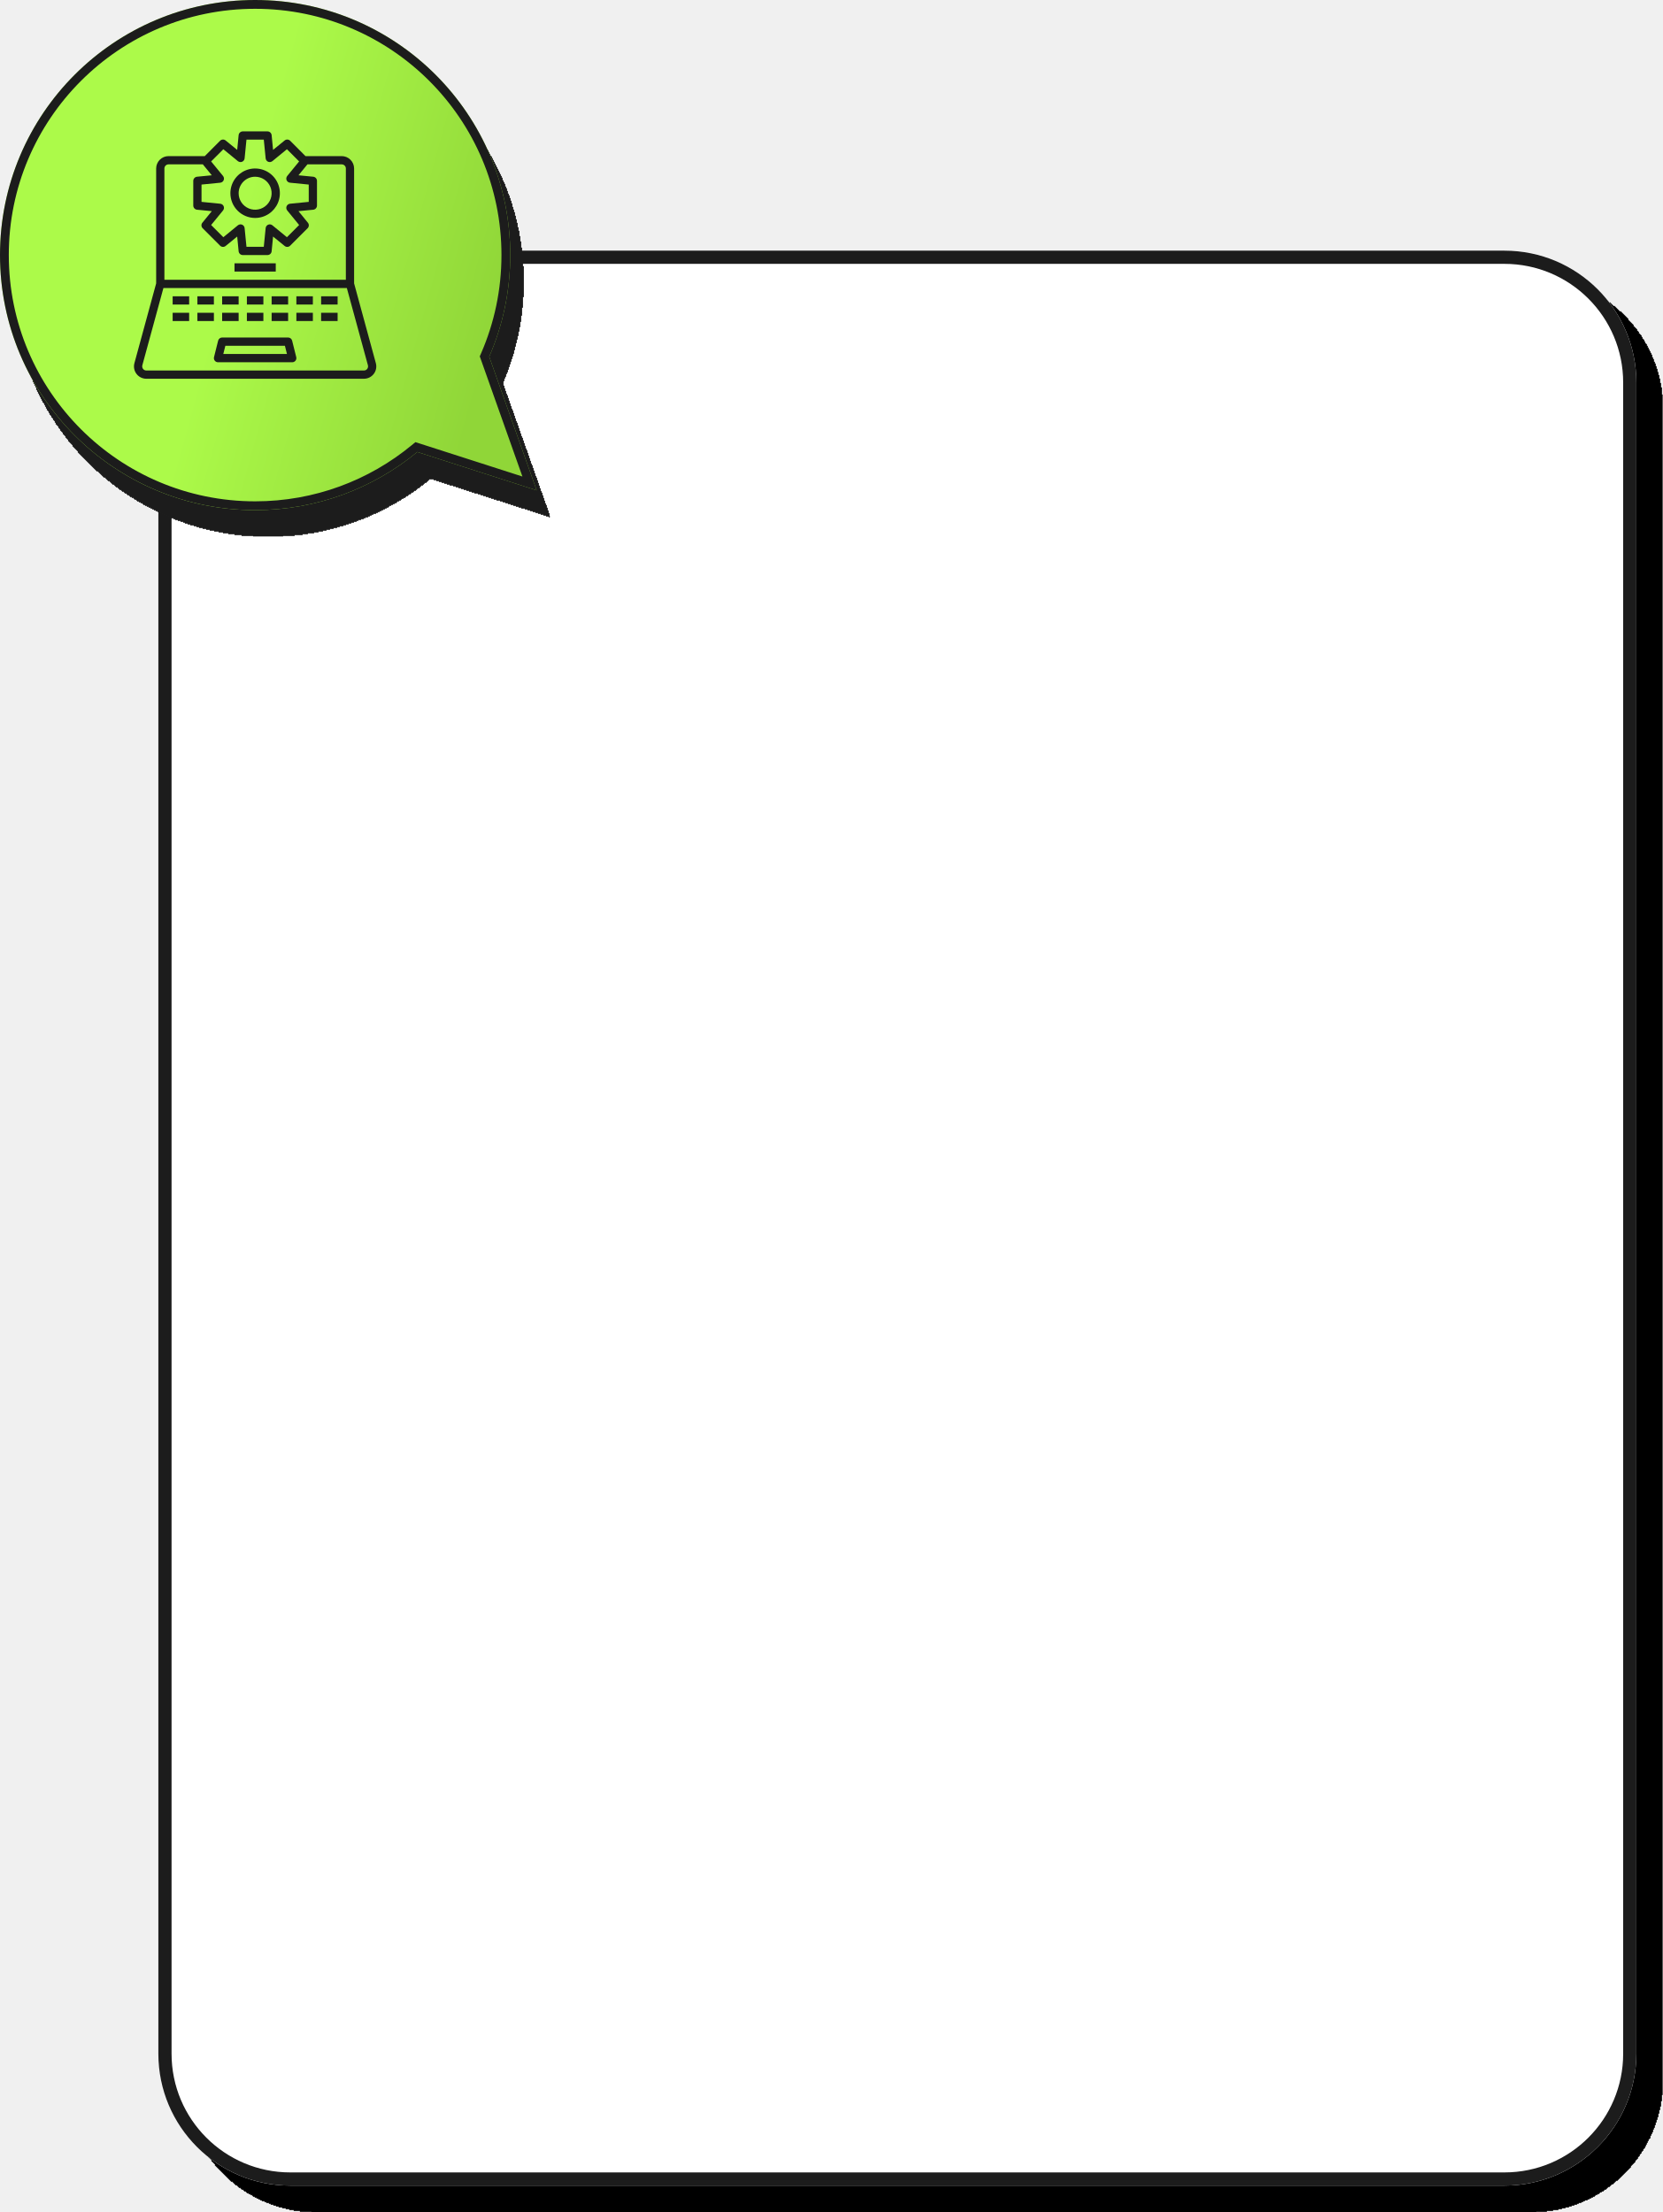
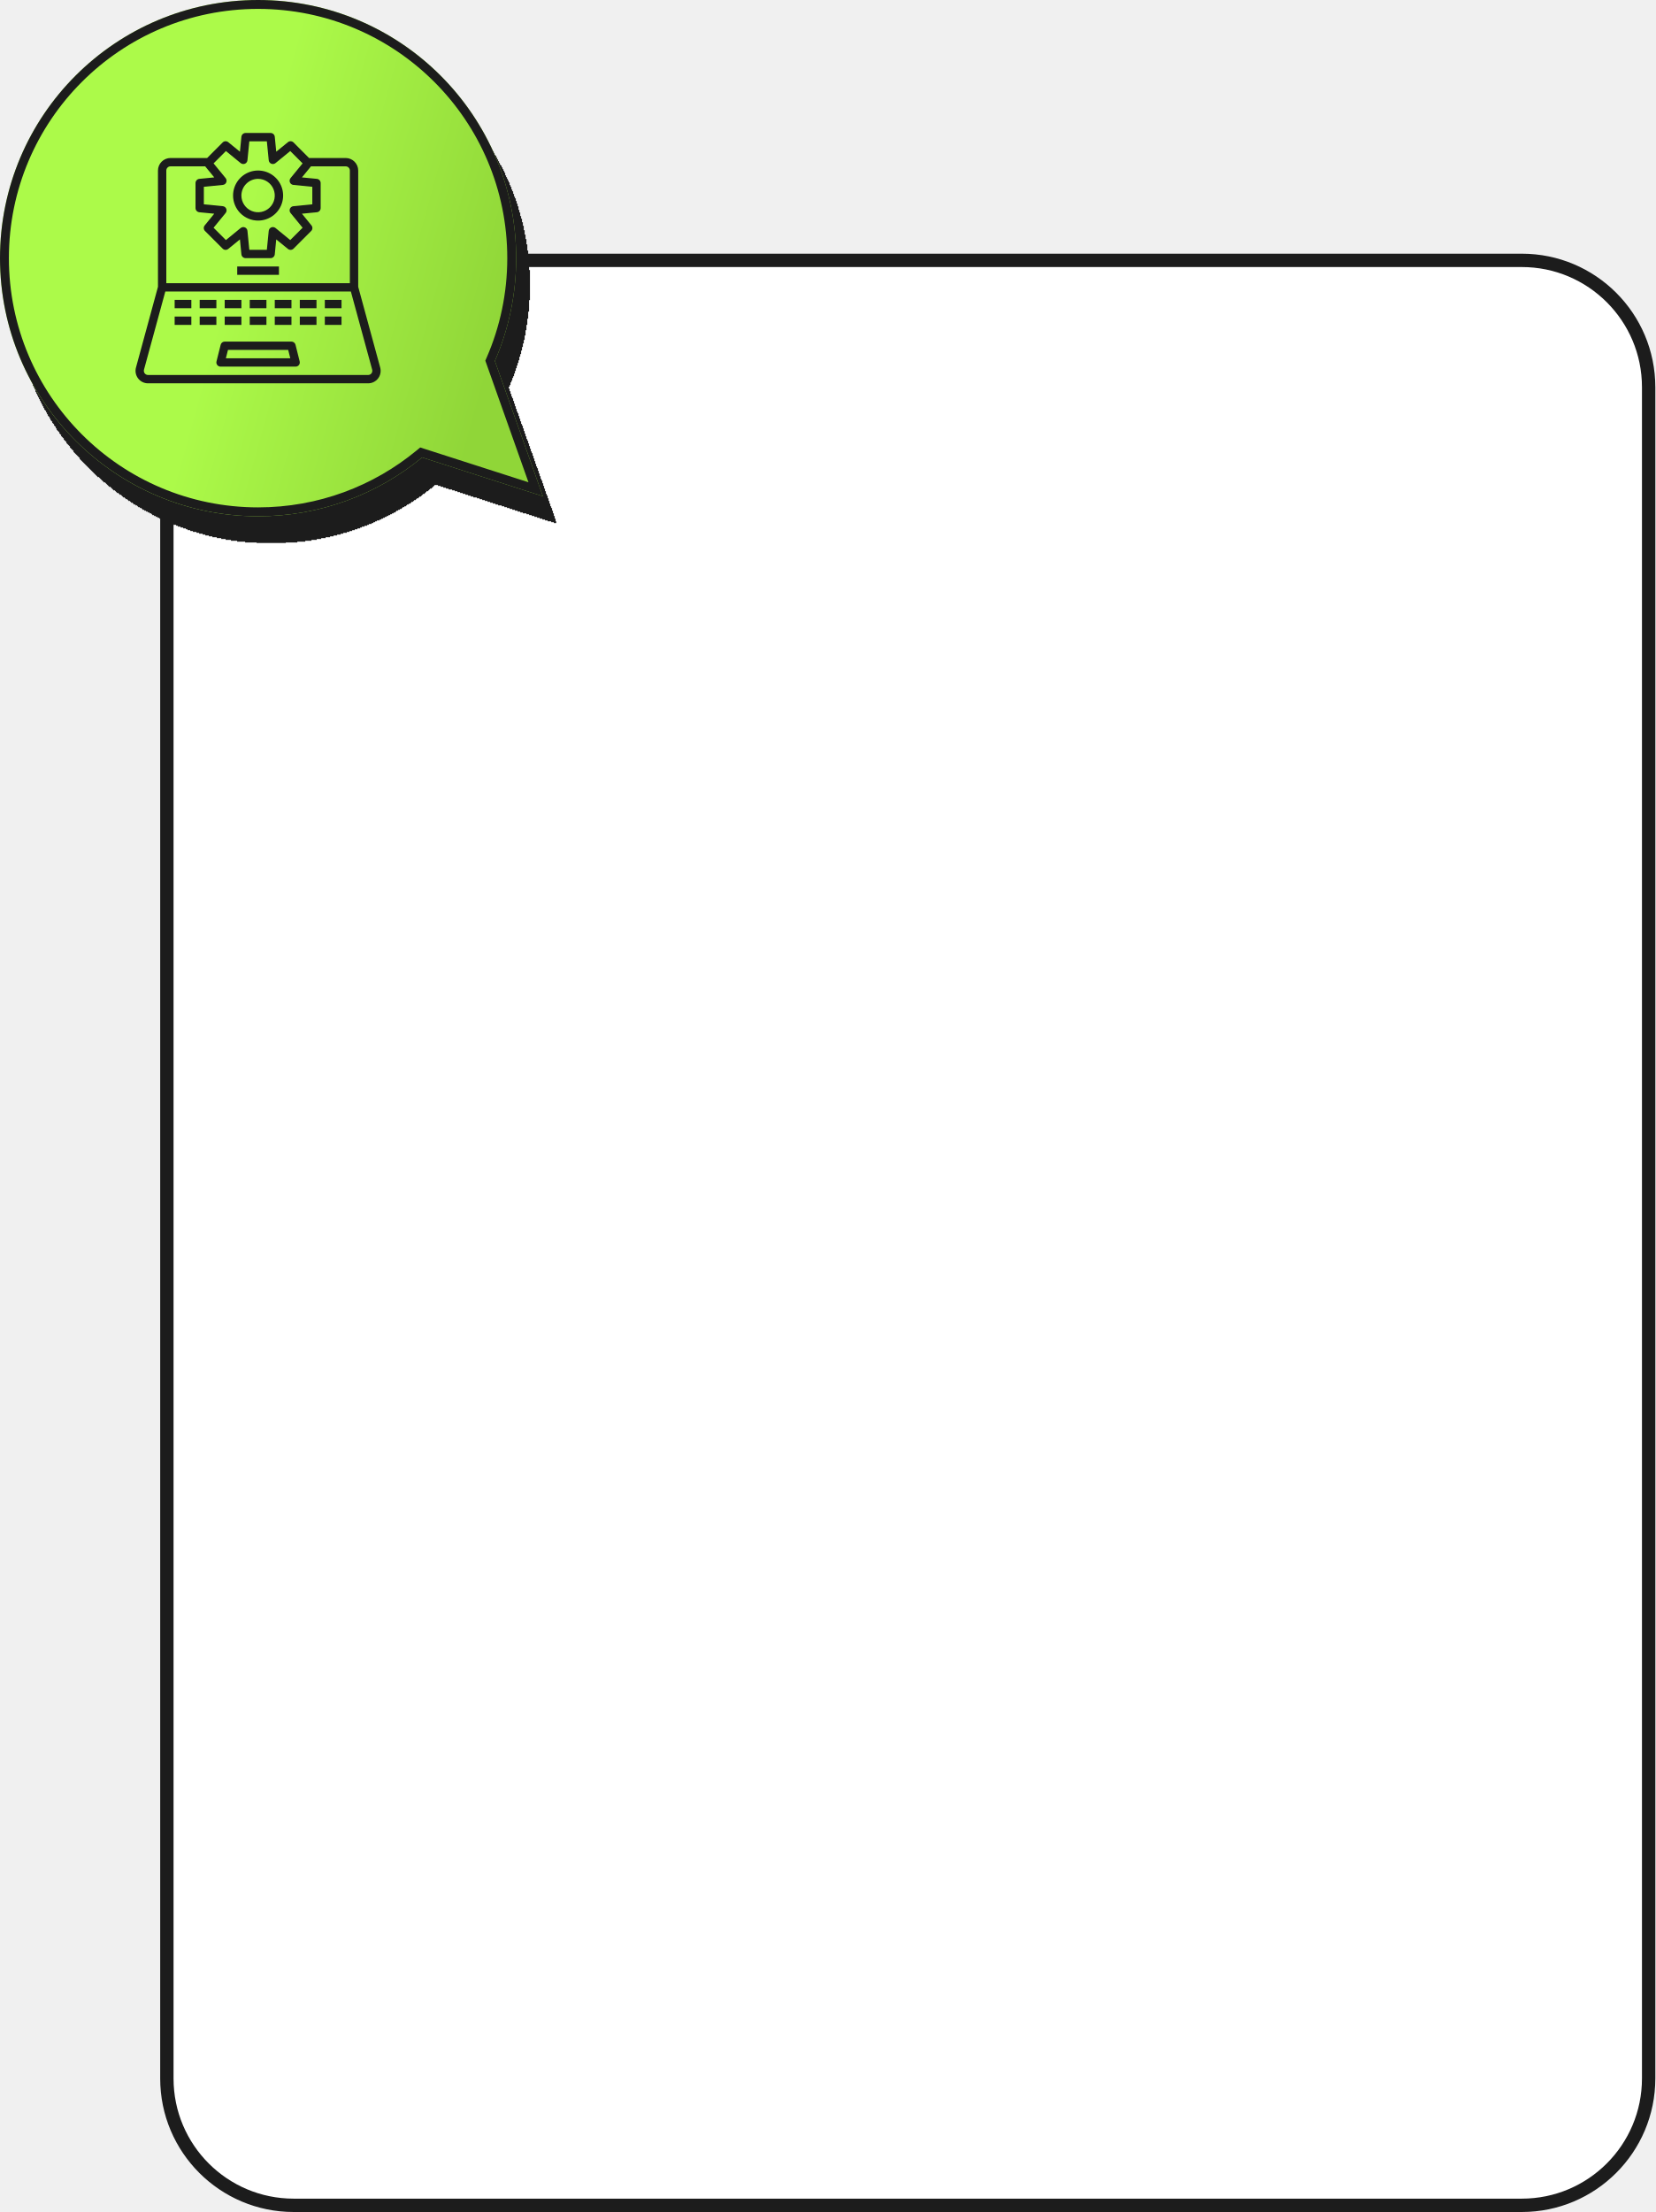
- <svg xmlns="http://www.w3.org/2000/svg" width="378" height="503" viewBox="0 0 378 503" fill="none">
-   <g filter="url(#filter0_d_42_746)">
-     <rect x="36" y="57" width="336" height="440" rx="30" fill="white" />
-     <rect x="37.5" y="58.5" width="333" height="437" rx="28.5" stroke="#1C1C1C" stroke-width="3" />
-   </g>
-   <g filter="url(#filter1_d_42_746)">
-     <mask id="path-3-inside-1_42_746" fill="white">
+ <svg xmlns="http://www.w3.org/2000/svg" width="372" height="497" viewBox="0 0 372 497" fill="none">
+   <rect x="37.5" y="58.5" width="333" height="437" rx="28.5" fill="white" stroke="#1C1C1C" stroke-width="3" />
+   <g filter="url(#filter0_d_1_613)">
+     <mask id="path-2-inside-1_1_613" fill="white">
      <path fill-rule="evenodd" clip-rule="evenodd" d="M111.215 81.106C114.293 74.026 116 66.212 116 58C116 25.968 90.032 0 58 0C25.968 0 0 25.968 0 58C0 90.032 25.968 116 58 116C72.001 116 84.844 111.039 94.866 102.778L122 111.5L111.215 81.106Z" />
    </mask>
-     <path fill-rule="evenodd" clip-rule="evenodd" d="M111.215 81.106C114.293 74.026 116 66.212 116 58C116 25.968 90.032 0 58 0C25.968 0 0 25.968 0 58C0 90.032 25.968 116 58 116C72.001 116 84.844 111.039 94.866 102.778L122 111.5L111.215 81.106Z" fill="url(#paint0_linear_42_746)" />
-     <path d="M111.215 81.106L109.381 80.308L109.066 81.031L109.33 81.775L111.215 81.106ZM94.866 102.778L95.478 100.874L94.437 100.54L93.594 101.235L94.866 102.778ZM122 111.5L121.388 113.404L125.237 114.641L123.885 110.831L122 111.5ZM114 58C114 65.933 112.352 73.475 109.381 80.308L113.049 81.903C116.235 74.577 118 66.492 118 58H114ZM58 2C88.928 2 114 27.072 114 58H118C118 24.863 91.137 -2 58 -2V2ZM2 58C2 27.072 27.072 2 58 2V-2C24.863 -2 -2 24.863 -2 58H2ZM58 114C27.072 114 2 88.928 2 58H-2C-2 91.137 24.863 118 58 118V114ZM93.594 101.235C83.917 109.211 71.52 114 58 114V118C72.482 118 85.771 112.866 96.138 104.322L93.594 101.235ZM94.254 104.682L121.388 113.404L122.612 109.596L95.478 100.874L94.254 104.682ZM123.885 110.831L113.1 80.437L109.33 81.775L120.115 112.169L123.885 110.831Z" fill="#1C1C1C" mask="url(#path-3-inside-1_42_746)" />
+     <path fill-rule="evenodd" clip-rule="evenodd" d="M111.215 81.106C114.293 74.026 116 66.212 116 58C116 25.968 90.032 0 58 0C25.968 0 0 25.968 0 58C0 90.032 25.968 116 58 116C72.001 116 84.844 111.039 94.866 102.778L122 111.5L111.215 81.106Z" fill="url(#paint0_linear_1_613)" />
+     <path d="M111.215 81.106L109.381 80.308L109.066 81.031L109.33 81.775L111.215 81.106ZM94.866 102.778L95.478 100.874L94.437 100.54L93.594 101.235L94.866 102.778ZM122 111.5L121.388 113.404L125.237 114.641L123.885 110.831L122 111.5ZM114 58C114 65.933 112.352 73.475 109.381 80.308L113.049 81.903C116.235 74.577 118 66.492 118 58H114ZM58 2C88.928 2 114 27.072 114 58H118C118 24.863 91.137 -2 58 -2V2ZM2 58C2 27.072 27.072 2 58 2V-2C24.863 -2 -2 24.863 -2 58H2ZM58 114C27.072 114 2 88.928 2 58H-2C-2 91.137 24.863 118 58 118V114ZM93.594 101.235C83.917 109.211 71.52 114 58 114V118C72.482 118 85.771 112.866 96.138 104.322L93.594 101.235ZM94.254 104.682L121.388 113.404L122.612 109.596L95.478 100.874L94.254 104.682ZM123.885 110.831L113.1 80.437L109.33 81.775L120.115 112.169L123.885 110.831Z" fill="#1C1C1C" mask="url(#path-2-inside-1_1_613)" />
  </g>
-   <path d="M85.441 82.572L80.5 64.441V38.312C80.498 37.567 80.201 36.853 79.674 36.326C79.147 35.799 78.433 35.502 77.688 35.5H69.447L65.96 32.003C65.794 31.84 65.574 31.744 65.342 31.733C65.11 31.723 64.882 31.799 64.703 31.947L62.078 34.084L61.75 30.719C61.724 30.488 61.614 30.275 61.441 30.119C61.269 29.964 61.045 29.877 60.813 29.875H55.188C54.955 29.877 54.732 29.964 54.559 30.119C54.386 30.275 54.276 30.488 54.25 30.719L53.922 34.084L51.297 31.947C51.118 31.799 50.89 31.723 50.658 31.733C50.426 31.744 50.206 31.84 50.041 32.003L46.553 35.5H38.313C37.567 35.502 36.853 35.799 36.326 36.326C35.799 36.853 35.502 37.567 35.5 38.312V64.441L30.559 82.572C30.444 82.989 30.426 83.427 30.508 83.852C30.589 84.277 30.768 84.678 31.031 85.022C31.293 85.366 31.632 85.645 32.02 85.836C32.409 86.028 32.836 86.126 33.269 86.125H82.731C83.164 86.126 83.592 86.028 83.98 85.836C84.368 85.645 84.707 85.366 84.969 85.022C85.232 84.678 85.411 84.277 85.493 83.852C85.575 83.427 85.557 82.989 85.441 82.572ZM50.772 33.934L54.081 36.644C54.214 36.75 54.372 36.819 54.54 36.844C54.709 36.869 54.88 36.848 55.038 36.784C55.194 36.718 55.33 36.611 55.431 36.474C55.531 36.337 55.593 36.175 55.609 36.006L56.031 31.75H59.969L60.391 36.006C60.407 36.175 60.469 36.337 60.57 36.474C60.67 36.611 60.806 36.718 60.963 36.784C61.12 36.848 61.292 36.869 61.46 36.844C61.628 36.819 61.786 36.75 61.919 36.644L65.228 33.934L68.003 36.709L65.294 40.019C65.188 40.151 65.118 40.31 65.094 40.478C65.069 40.646 65.09 40.818 65.153 40.975C65.219 41.132 65.327 41.267 65.464 41.368C65.601 41.469 65.762 41.53 65.931 41.547L70.188 41.969V45.906L65.931 46.328C65.762 46.345 65.601 46.406 65.464 46.507C65.327 46.608 65.219 46.743 65.153 46.9C65.09 47.057 65.069 47.229 65.094 47.397C65.118 47.565 65.188 47.724 65.294 47.856L68.003 51.166L65.228 53.941L61.919 51.231C61.786 51.125 61.628 51.056 61.46 51.031C61.292 51.006 61.12 51.027 60.963 51.091C60.806 51.157 60.67 51.264 60.57 51.401C60.469 51.538 60.407 51.7 60.391 51.869L59.969 56.125H56.031L55.609 51.869C55.593 51.7 55.531 51.538 55.431 51.401C55.33 51.264 55.194 51.157 55.038 51.091C54.88 51.027 54.709 51.006 54.54 51.031C54.372 51.056 54.214 51.125 54.081 51.231L50.772 53.941L47.997 51.166L50.706 47.856C50.813 47.724 50.882 47.565 50.907 47.397C50.931 47.229 50.911 47.057 50.847 46.9C50.781 46.743 50.674 46.608 50.537 46.507C50.4 46.406 50.238 46.345 50.069 46.328L45.813 45.906V41.969L50.069 41.547C50.238 41.53 50.4 41.469 50.537 41.368C50.674 41.267 50.781 41.132 50.847 40.975C50.911 40.818 50.931 40.646 50.907 40.478C50.882 40.31 50.813 40.151 50.706 40.019L47.997 36.709L50.772 33.934ZM37.375 38.312C37.375 38.064 37.474 37.825 37.65 37.65C37.826 37.474 38.064 37.375 38.313 37.375H46.113L48.147 39.859L44.781 40.188C44.551 40.214 44.337 40.324 44.182 40.496C44.026 40.669 43.94 40.893 43.938 41.125V46.75C43.94 46.982 44.026 47.206 44.182 47.379C44.337 47.551 44.551 47.661 44.781 47.688L48.147 48.016L46.01 50.641C45.862 50.82 45.785 51.047 45.796 51.28C45.806 51.512 45.902 51.732 46.066 51.897L50.041 55.872C50.206 56.035 50.426 56.132 50.658 56.142C50.89 56.152 51.118 56.076 51.297 55.928L53.922 53.791L54.25 57.156C54.276 57.387 54.386 57.6 54.559 57.756C54.732 57.911 54.955 57.998 55.188 58H60.813C61.045 57.998 61.269 57.911 61.441 57.756C61.614 57.6 61.724 57.387 61.75 57.156L62.078 53.791L64.703 55.928C64.882 56.076 65.11 56.152 65.342 56.142C65.574 56.132 65.794 56.035 65.96 55.872L69.934 51.897C70.098 51.732 70.194 51.512 70.204 51.28C70.215 51.047 70.139 50.82 69.991 50.641L67.853 48.016L71.219 47.688C71.45 47.661 71.663 47.551 71.818 47.379C71.974 47.206 72.061 46.982 72.063 46.75V41.125C72.061 40.893 71.974 40.669 71.818 40.496C71.663 40.324 71.45 40.214 71.219 40.188L67.853 39.859L69.888 37.375H77.688C77.936 37.375 78.175 37.474 78.351 37.65C78.526 37.825 78.625 38.064 78.625 38.312V63.625H37.375V38.312ZM83.481 83.884C83.394 84 83.28 84.093 83.15 84.156C83.02 84.22 82.876 84.252 82.731 84.25H33.269C33.124 84.252 32.981 84.22 32.85 84.156C32.72 84.093 32.607 84 32.519 83.884C32.431 83.768 32.371 83.633 32.344 83.49C32.316 83.347 32.322 83.2 32.359 83.059L37.15 65.5H78.85L83.641 83.059C83.679 83.2 83.684 83.347 83.657 83.49C83.629 83.633 83.569 83.768 83.481 83.884Z" fill="#1C1C1C" />
+   <path d="M85.441 82.572L80.5 64.441V38.312C80.498 37.567 80.201 36.853 79.674 36.326C79.147 35.799 78.433 35.502 77.687 35.5H69.447L65.959 32.003C65.794 31.84 65.574 31.744 65.342 31.733C65.11 31.723 64.882 31.799 64.703 31.947L62.078 34.084L61.75 30.719C61.724 30.488 61.614 30.275 61.441 30.119C61.268 29.964 61.045 29.877 60.812 29.875H55.187C54.955 29.877 54.731 29.964 54.559 30.119C54.386 30.275 54.276 30.488 54.25 30.719L53.922 34.084L51.297 31.947C51.118 31.799 50.89 31.723 50.658 31.733C50.426 31.744 50.206 31.84 50.041 32.003L46.553 35.5H38.312C37.567 35.502 36.853 35.799 36.326 36.326C35.799 36.853 35.502 37.567 35.5 38.312V64.441L30.559 82.572C30.443 82.989 30.425 83.427 30.507 83.852C30.589 84.277 30.768 84.678 31.031 85.022C31.293 85.366 31.632 85.645 32.02 85.836C32.408 86.028 32.836 86.126 33.269 86.125H82.731C83.164 86.126 83.591 86.028 83.98 85.836C84.368 85.645 84.707 85.366 84.969 85.022C85.232 84.678 85.411 84.277 85.493 83.852C85.574 83.427 85.556 82.989 85.441 82.572V82.572ZM50.772 33.934L54.081 36.644C54.214 36.75 54.372 36.819 54.54 36.844C54.708 36.869 54.88 36.848 55.037 36.784C55.194 36.718 55.33 36.611 55.43 36.474C55.531 36.337 55.593 36.175 55.609 36.006L56.031 31.75H59.969L60.391 36.006C60.407 36.175 60.469 36.337 60.569 36.474C60.67 36.611 60.806 36.718 60.962 36.784C61.12 36.848 61.291 36.869 61.46 36.844C61.628 36.819 61.786 36.75 61.919 36.644L65.228 33.934L68.003 36.709L65.294 40.019C65.187 40.151 65.118 40.31 65.094 40.478C65.069 40.646 65.089 40.818 65.153 40.975C65.219 41.132 65.326 41.267 65.463 41.368C65.6 41.469 65.762 41.53 65.931 41.547L70.187 41.969V45.906L65.931 46.328C65.762 46.345 65.6 46.406 65.463 46.507C65.326 46.608 65.219 46.743 65.153 46.9C65.089 47.057 65.069 47.229 65.094 47.397C65.118 47.565 65.187 47.724 65.294 47.856L68.003 51.166L65.228 53.941L61.919 51.231C61.786 51.125 61.628 51.056 61.46 51.031C61.291 51.006 61.12 51.027 60.962 51.091C60.806 51.157 60.67 51.264 60.569 51.401C60.469 51.538 60.407 51.7 60.391 51.869L59.969 56.125H56.031L55.609 51.869C55.593 51.7 55.531 51.538 55.43 51.401C55.33 51.264 55.194 51.157 55.037 51.091C54.88 51.027 54.708 51.006 54.54 51.031C54.372 51.056 54.214 51.125 54.081 51.231L50.772 53.941L47.997 51.166L50.706 47.856C50.812 47.724 50.882 47.565 50.906 47.397C50.931 47.229 50.91 47.057 50.847 46.9C50.781 46.743 50.673 46.608 50.536 46.507C50.399 46.406 50.238 46.345 50.069 46.328L45.812 45.906V41.969L50.069 41.547C50.238 41.53 50.399 41.469 50.536 41.368C50.673 41.267 50.781 41.132 50.847 40.975C50.91 40.818 50.931 40.646 50.906 40.478C50.882 40.31 50.812 40.151 50.706 40.019L47.997 36.709L50.772 33.934ZM37.375 38.312C37.375 38.064 37.474 37.825 37.65 37.65C37.825 37.474 38.064 37.375 38.312 37.375H46.112L48.147 39.859L44.781 40.188C44.55 40.214 44.337 40.324 44.182 40.496C44.026 40.669 43.939 40.893 43.937 41.125V46.75C43.939 46.982 44.026 47.206 44.182 47.379C44.337 47.551 44.55 47.661 44.781 47.688L48.147 48.016L46.009 50.641C45.861 50.82 45.785 51.047 45.795 51.28C45.806 51.512 45.902 51.732 46.066 51.897L50.041 55.872C50.206 56.035 50.426 56.132 50.658 56.142C50.89 56.152 51.118 56.076 51.297 55.928L53.922 53.791L54.25 57.156C54.276 57.387 54.386 57.6 54.559 57.756C54.731 57.911 54.955 57.998 55.187 58H60.812C61.045 57.998 61.268 57.911 61.441 57.756C61.614 57.6 61.724 57.387 61.75 57.156L62.078 53.791L64.703 55.928C64.882 56.076 65.11 56.152 65.342 56.142C65.574 56.132 65.794 56.035 65.959 55.872L69.934 51.897C70.098 51.732 70.194 51.512 70.204 51.28C70.215 51.047 70.138 50.82 69.99 50.641L67.853 48.016L71.219 47.688C71.45 47.661 71.663 47.551 71.818 47.379C71.974 47.206 72.061 46.982 72.062 46.75V41.125C72.061 40.893 71.974 40.669 71.818 40.496C71.663 40.324 71.45 40.214 71.219 40.188L67.853 39.859L69.887 37.375H77.687C77.936 37.375 78.174 37.474 78.35 37.65C78.526 37.825 78.625 38.064 78.625 38.312V63.625H37.375V38.312ZM83.481 83.884C83.393 84 83.28 84.093 83.15 84.156C83.019 84.22 82.876 84.252 82.731 84.25H33.269C33.124 84.252 32.98 84.22 32.85 84.156C32.72 84.093 32.606 84 32.519 83.884C32.431 83.768 32.371 83.633 32.343 83.49C32.316 83.347 32.321 83.2 32.359 83.059L37.15 65.5H78.85L83.641 83.059C83.678 83.2 83.684 83.347 83.656 83.49C83.629 83.633 83.569 83.768 83.481 83.884V83.884Z" fill="#1C1C1C" />
  <path d="M66.409 77.46C66.359 77.257 66.242 77.077 66.077 76.948C65.912 76.82 65.709 76.75 65.5 76.75H50.5C50.291 76.75 50.088 76.82 49.923 76.948C49.758 77.077 49.641 77.257 49.591 77.46L48.653 81.21C48.618 81.348 48.616 81.492 48.645 81.632C48.675 81.771 48.736 81.902 48.823 82.014C48.911 82.127 49.023 82.218 49.151 82.28C49.279 82.343 49.42 82.375 49.562 82.375H66.438C66.58 82.375 66.721 82.343 66.849 82.28C66.977 82.218 67.089 82.127 67.177 82.014C67.264 81.902 67.325 81.771 67.355 81.632C67.384 81.492 67.382 81.348 67.347 81.21L66.409 77.46ZM50.763 80.5L51.232 78.625H64.768L65.237 80.5H50.763Z" fill="#1C1C1C" />
  <path d="M53.312 59.875H62.688V61.75H53.312V59.875Z" fill="#1C1C1C" />
  <path d="M39.25 67.375H43V69.25H39.25V67.375Z" fill="#1C1C1C" />
  <path d="M44.875 67.375H48.625V69.25H44.875V67.375Z" fill="#1C1C1C" />
  <path d="M50.5 67.375H54.25V69.25H50.5V67.375Z" fill="#1C1C1C" />
  <path d="M61.75 67.375H65.5V69.25H61.75V67.375Z" fill="#1C1C1C" />
  <path d="M67.375 67.375H71.125V69.25H67.375V67.375Z" fill="#1C1C1C" />
  <path d="M73 67.375H76.75V69.25H73V67.375Z" fill="#1C1C1C" />
  <path d="M56.125 67.375H59.875V69.25H56.125V67.375Z" fill="#1C1C1C" />
  <path d="M39.25 71.125H43V73H39.25V71.125Z" fill="#1C1C1C" />
  <path d="M44.875 71.125H48.625V73H44.875V71.125Z" fill="#1C1C1C" />
  <path d="M50.5 71.125H54.25V73H50.5V71.125Z" fill="#1C1C1C" />
  <path d="M61.75 71.125H65.5V73H61.75V71.125Z" fill="#1C1C1C" />
  <path d="M67.375 71.125H71.125V73H67.375V71.125Z" fill="#1C1C1C" />
  <path d="M73 71.125H76.75V73H73V71.125Z" fill="#1C1C1C" />
  <path d="M56.125 71.125H59.875V73H56.125V71.125Z" fill="#1C1C1C" />
-   <path d="M58 49.562C59.112 49.562 60.2 49.233 61.125 48.614C62.05 47.996 62.771 47.118 63.197 46.09C63.623 45.062 63.734 43.931 63.517 42.84C63.3 41.749 62.764 40.747 61.977 39.96C61.191 39.173 60.188 38.638 59.097 38.421C58.006 38.203 56.875 38.315 55.847 38.741C54.82 39.166 53.941 39.887 53.323 40.812C52.705 41.737 52.375 42.825 52.375 43.938C52.377 45.429 52.97 46.859 54.024 47.913C55.079 48.968 56.509 49.561 58 49.562ZM58 40.188C58.742 40.188 59.467 40.407 60.083 40.819C60.7 41.231 61.181 41.817 61.465 42.502C61.748 43.188 61.823 43.942 61.678 44.669C61.533 45.397 61.176 46.065 60.652 46.589C60.127 47.114 59.459 47.471 58.732 47.615C58.004 47.76 57.25 47.686 56.565 47.402C55.88 47.118 55.294 46.638 54.882 46.021C54.47 45.404 54.25 44.679 54.25 43.938C54.25 42.943 54.645 41.989 55.348 41.286C56.052 40.583 57.005 40.188 58 40.188Z" fill="#1C1C1C" />
+   <path d="M58 49.562C59.112 49.562 60.2 49.233 61.125 48.614C62.05 47.996 62.771 47.118 63.197 46.09C63.623 45.062 63.734 43.931 63.517 42.84C63.3 41.749 62.764 40.747 61.977 39.96C61.191 39.173 60.188 38.638 59.097 38.421C58.006 38.203 56.875 38.315 55.847 38.741C54.82 39.166 53.941 39.887 53.323 40.812C52.705 41.737 52.375 42.825 52.375 43.938C52.377 45.429 52.97 46.859 54.024 47.913C55.079 48.968 56.509 49.561 58 49.562V49.562ZM58 40.188C58.742 40.188 59.467 40.407 60.083 40.819C60.7 41.231 61.181 41.817 61.465 42.502C61.748 43.188 61.823 43.942 61.678 44.669C61.533 45.397 61.176 46.065 60.652 46.589C60.127 47.114 59.459 47.471 58.732 47.615C58.004 47.76 57.25 47.686 56.565 47.402C55.88 47.118 55.294 46.638 54.882 46.021C54.47 45.404 54.25 44.679 54.25 43.938C54.25 42.943 54.645 41.989 55.348 41.286C56.052 40.583 57.005 40.188 58 40.188Z" fill="#1C1C1C" />
  <defs>
-     <filter id="filter0_d_42_746" x="36" y="57" width="342" height="446" filterUnits="userSpaceOnUse" color-interpolation-filters="sRGB">
-       <feFlood flood-opacity="0" result="BackgroundImageFix" />
-       <feColorMatrix in="SourceAlpha" type="matrix" values="0 0 0 0 0 0 0 0 0 0 0 0 0 0 0 0 0 0 127 0" result="hardAlpha" />
-       <feOffset dx="6" dy="6" />
-       <feColorMatrix type="matrix" values="0 0 0 0 0 0 0 0 0 0 0 0 0 0 0 0 0 0 1 0" />
-       <feBlend mode="normal" in2="BackgroundImageFix" result="effect1_dropShadow_42_746" />
-       <feBlend mode="normal" in="SourceGraphic" in2="effect1_dropShadow_42_746" result="shape" />
-     </filter>
-     <filter id="filter1_d_42_746" x="0" y="0" width="125" height="122" filterUnits="userSpaceOnUse" color-interpolation-filters="sRGB">
+     <filter id="filter0_d_1_613" x="0" y="0" width="125" height="122" filterUnits="userSpaceOnUse" color-interpolation-filters="sRGB">
      <feFlood flood-opacity="0" result="BackgroundImageFix" />
      <feColorMatrix in="SourceAlpha" type="matrix" values="0 0 0 0 0 0 0 0 0 0 0 0 0 0 0 0 0 0 127 0" result="hardAlpha" />
      <feOffset dx="3" dy="6" />
      <feColorMatrix type="matrix" values="0 0 0 0 0.11 0 0 0 0 0.11 0 0 0 0 0.11 0 0 0 1 0" />
-       <feBlend mode="normal" in2="BackgroundImageFix" result="effect1_dropShadow_42_746" />
-       <feBlend mode="normal" in="SourceGraphic" in2="effect1_dropShadow_42_746" result="shape" />
+       <feBlend mode="normal" in2="BackgroundImageFix" result="effect1_dropShadow_1_613" />
+       <feBlend mode="normal" in="SourceGraphic" in2="effect1_dropShadow_1_613" result="shape" />
    </filter>
-     <linearGradient id="paint0_linear_42_746" x1="5.523" y1="44.118" x2="129.602" y2="78.418" gradientUnits="userSpaceOnUse">
+     <linearGradient id="paint0_linear_1_613" x1="5.523" y1="44.118" x2="129.602" y2="78.418" gradientUnits="userSpaceOnUse">
      <stop offset="0.381" stop-color="#ACFA49" />
      <stop offset="0.864" stop-color="#90D638" />
    </linearGradient>
  </defs>
</svg>
